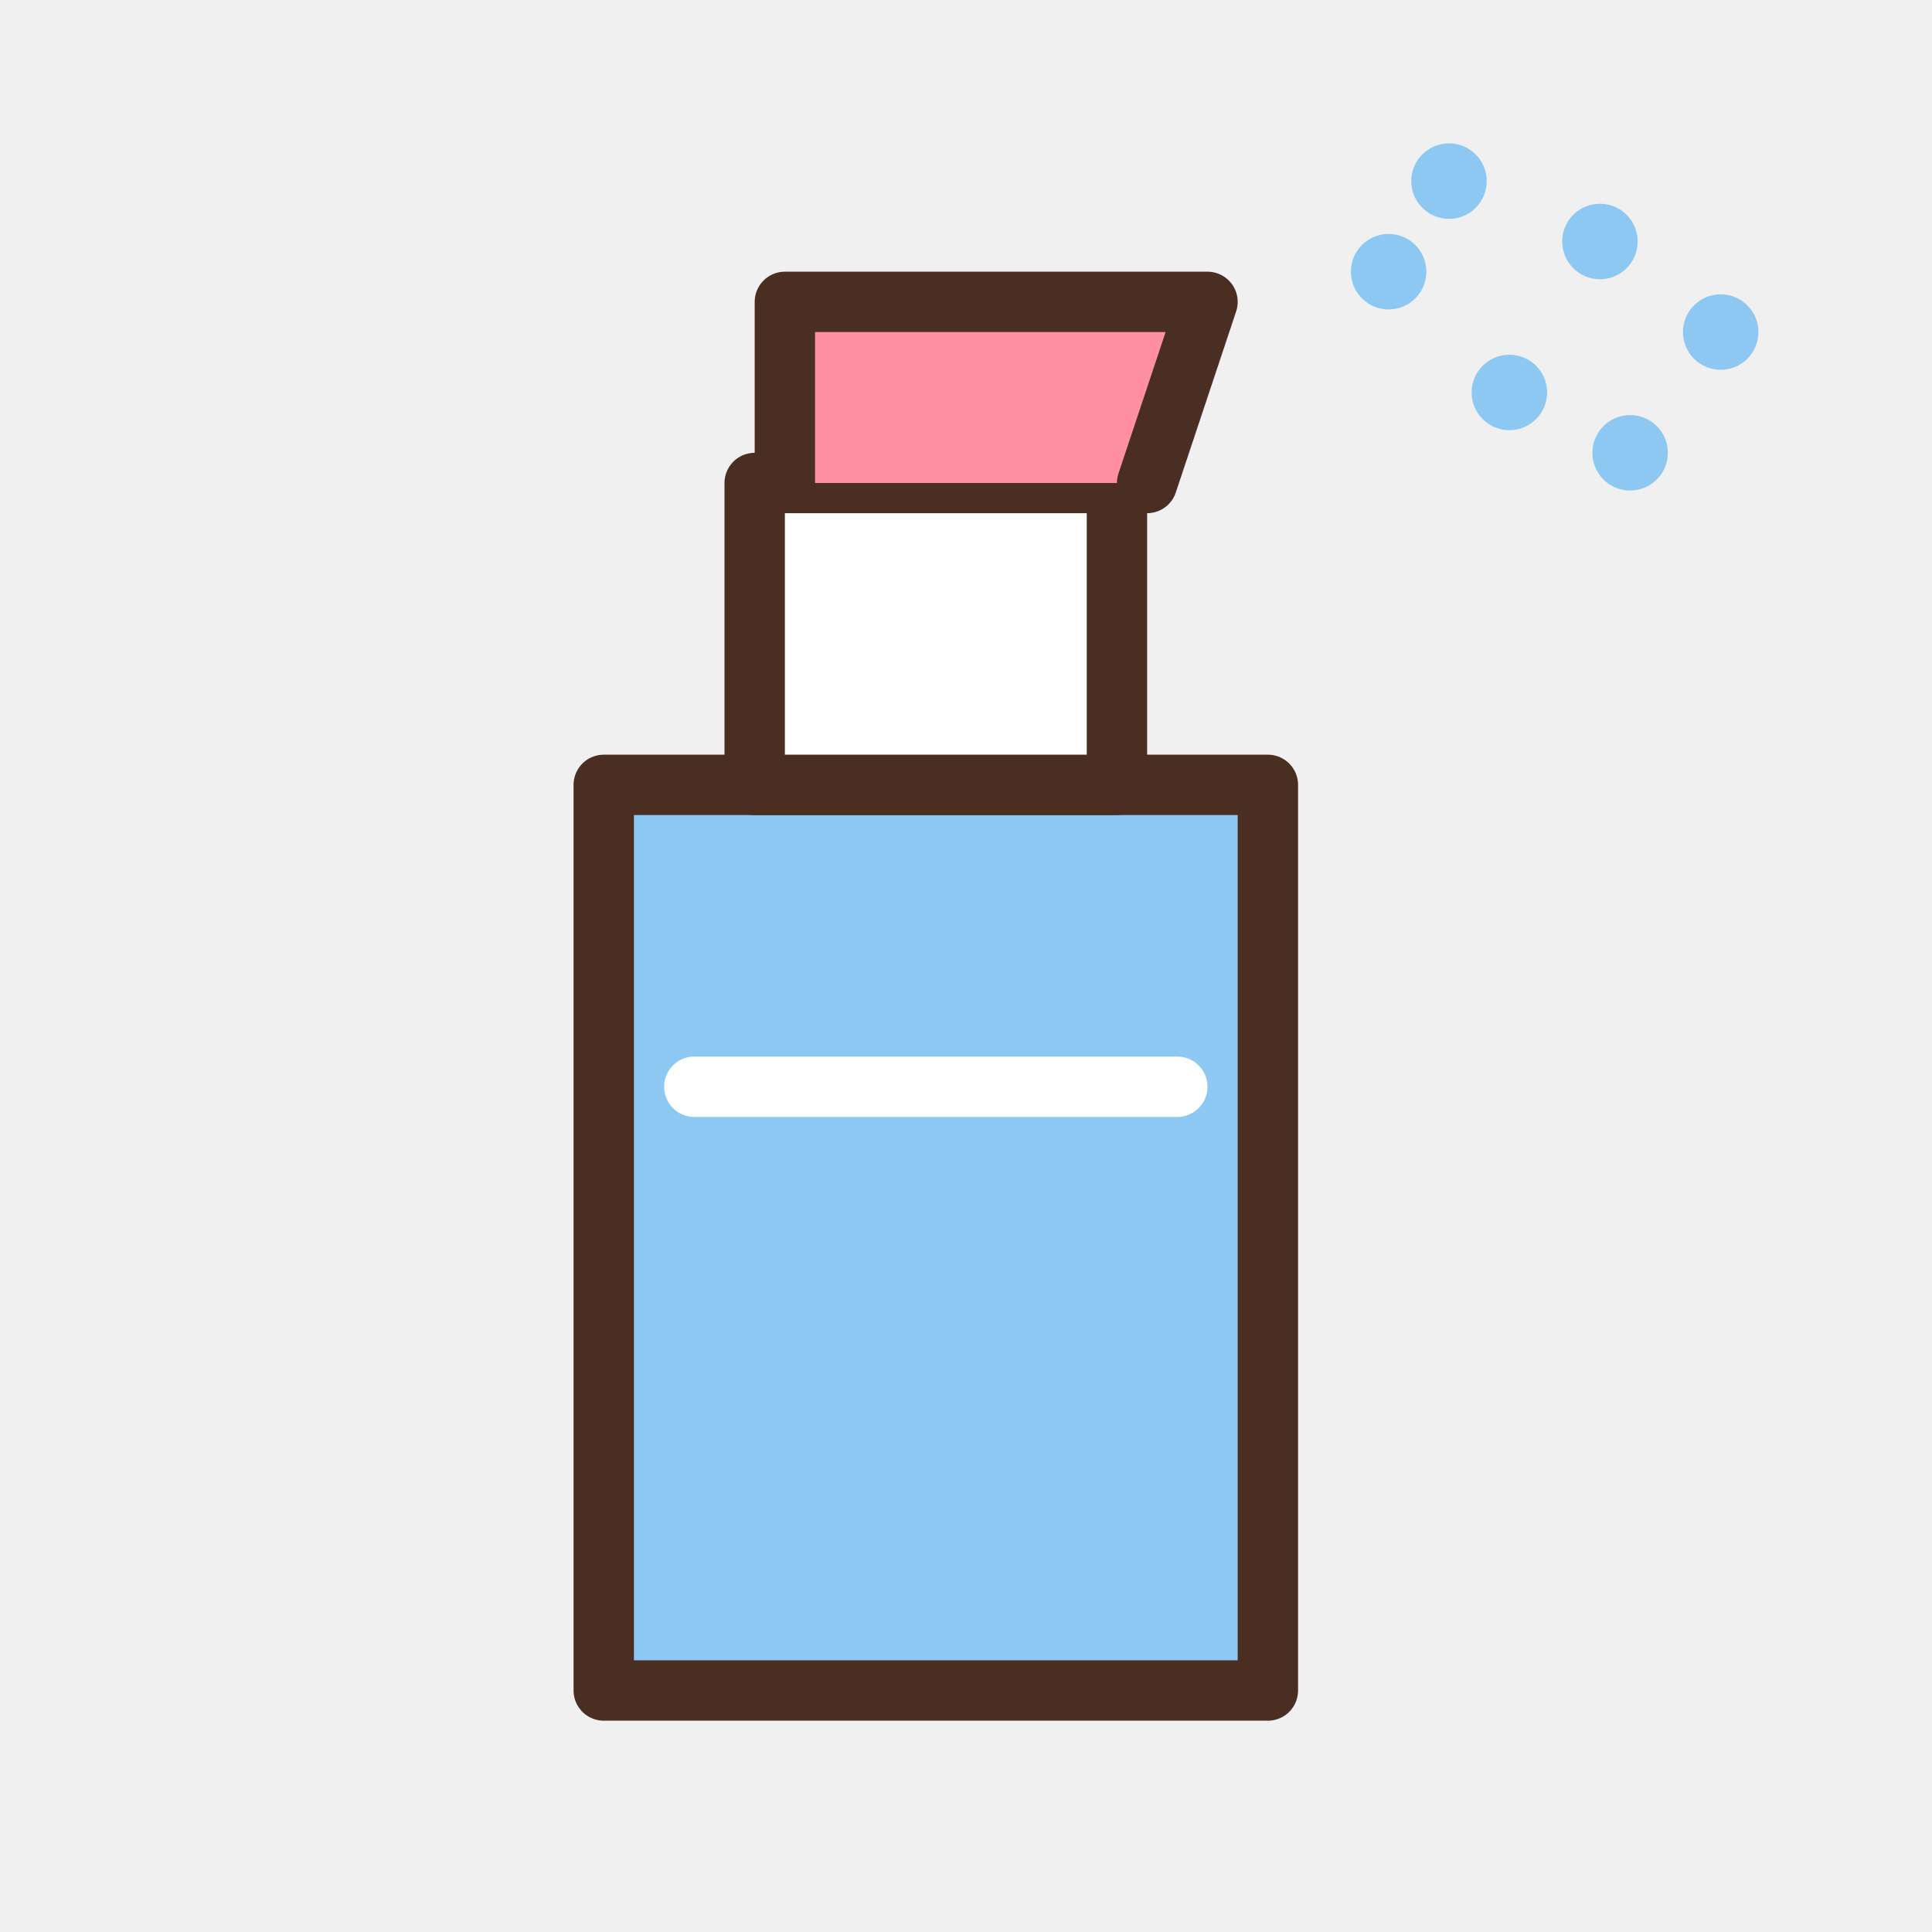
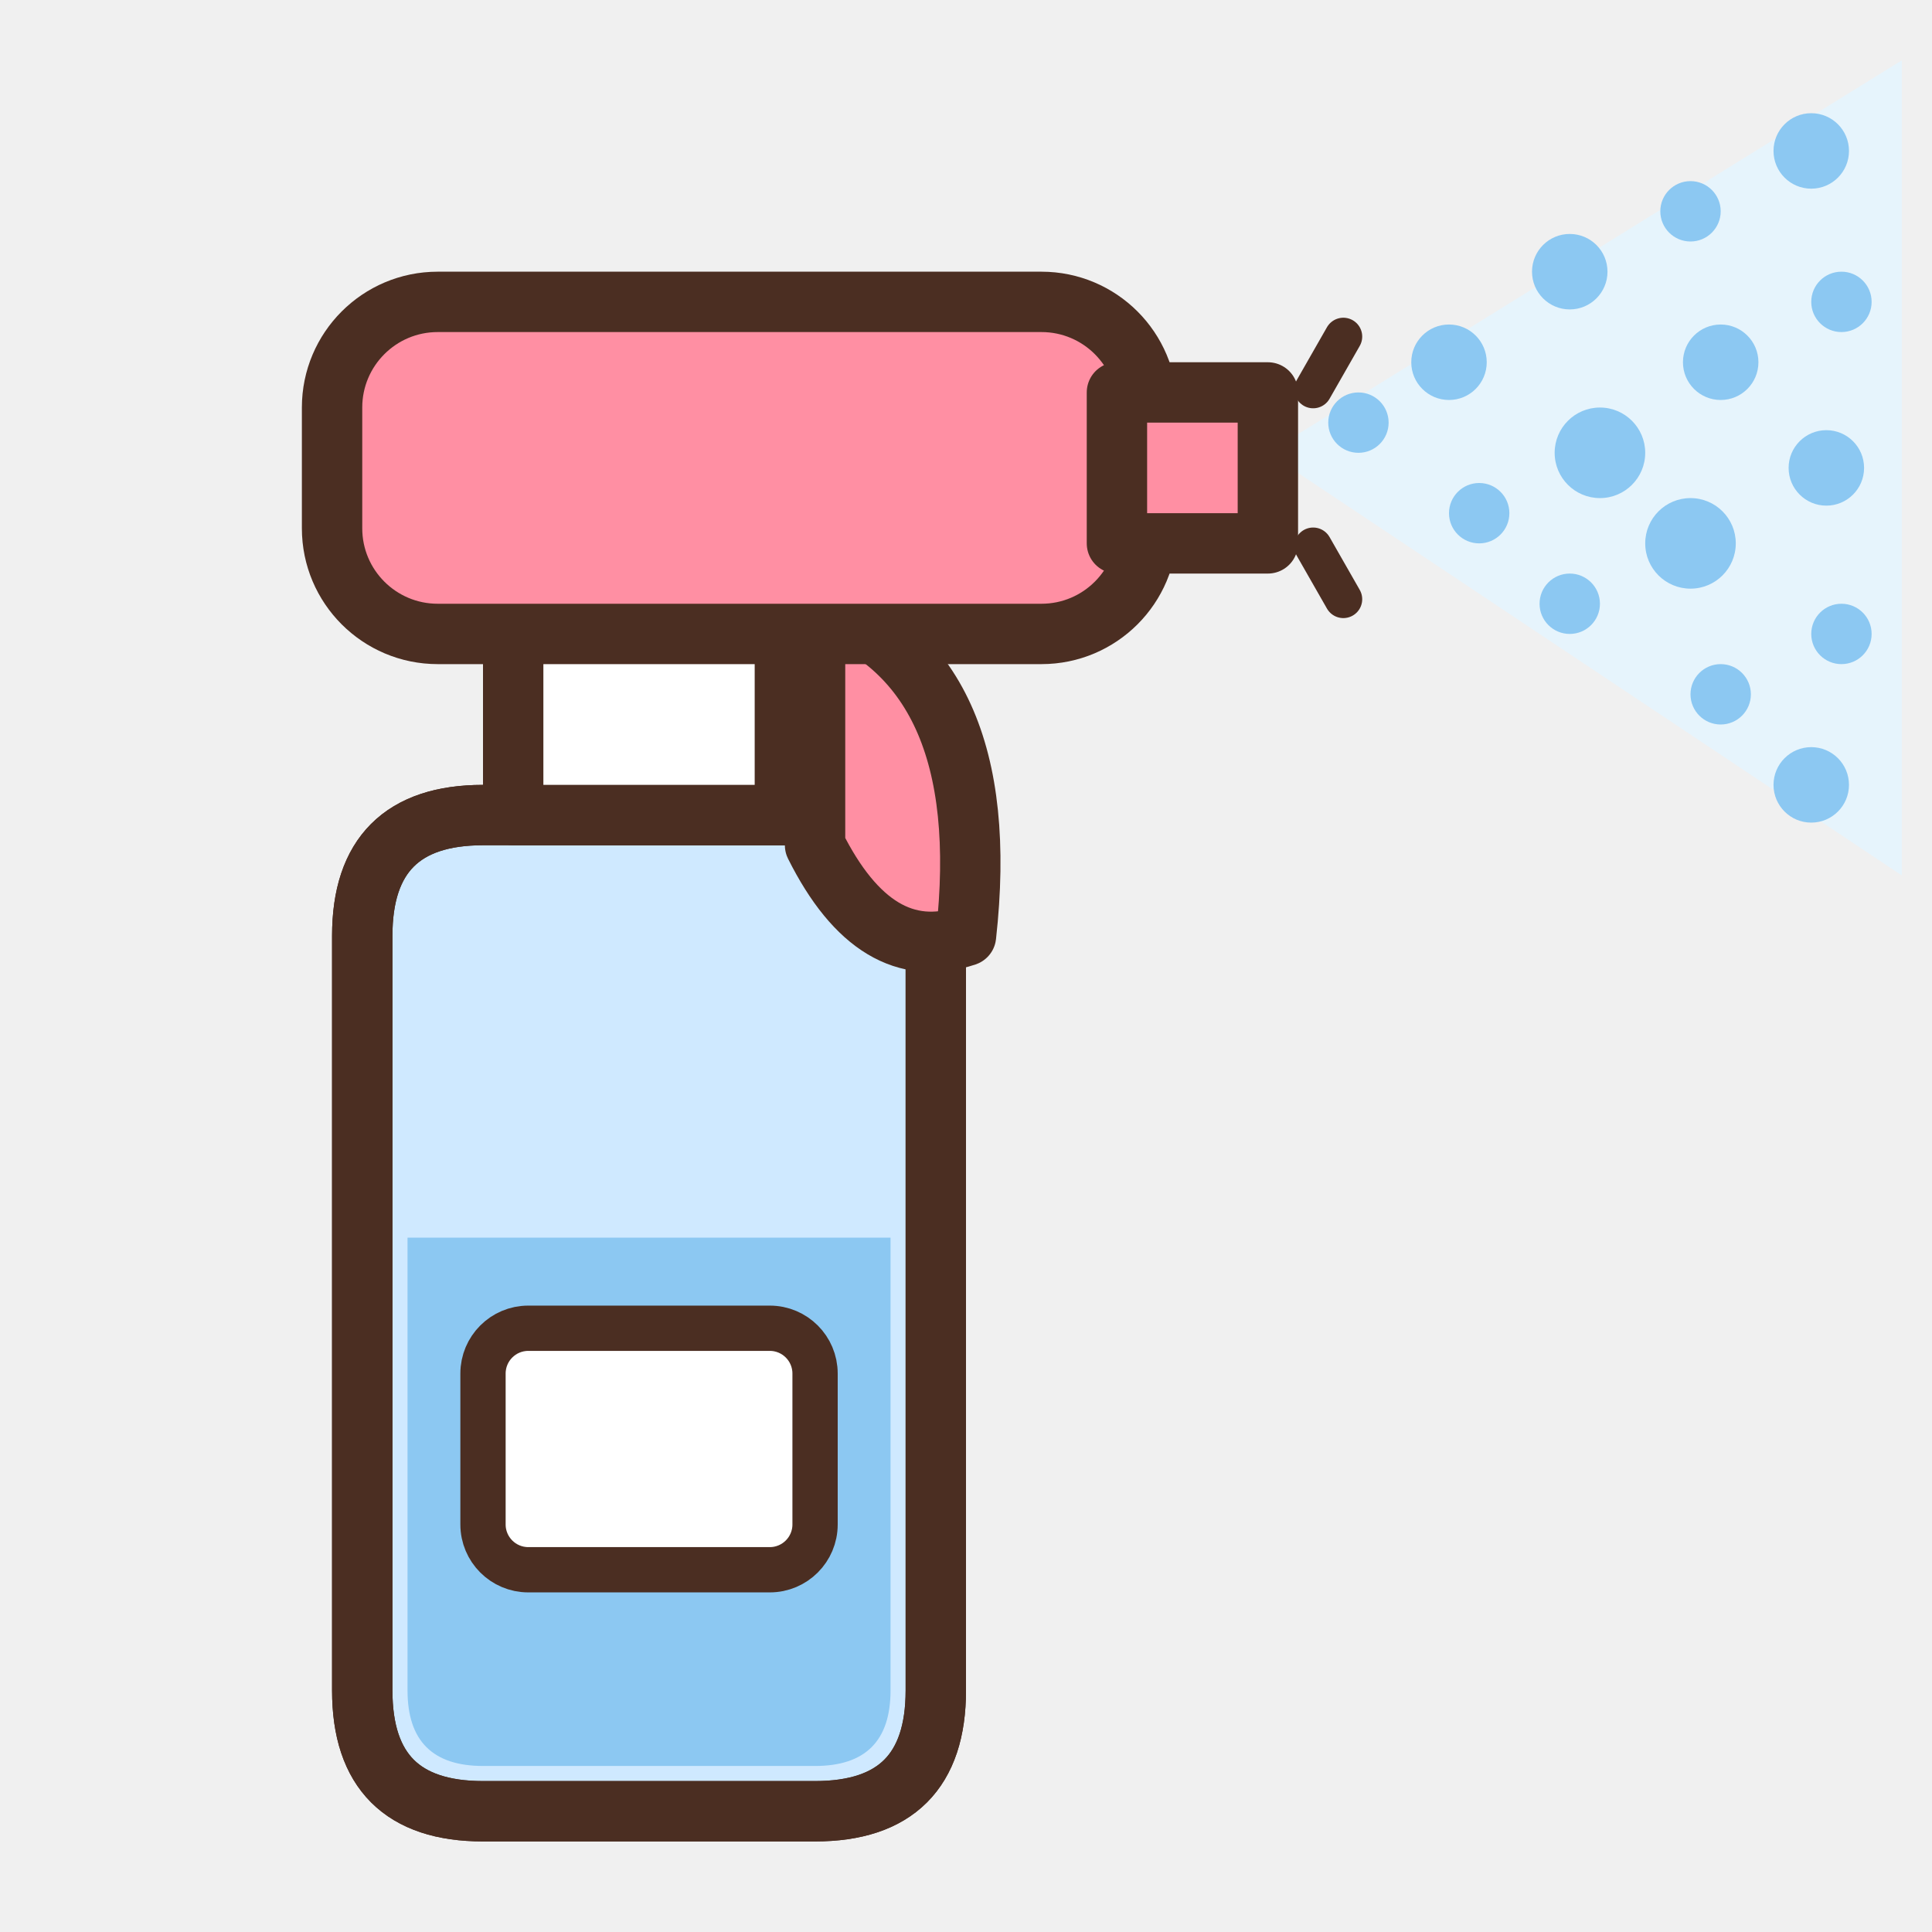
<svg xmlns="http://www.w3.org/2000/svg" viewBox="0 0 128 128">
  <g stroke="#4b2e22" stroke-width="4" stroke-linejoin="round" stroke-linecap="round">
-     <path d="M40 52h44v60H40Z" fill="#8cc8f2" />
-     <path d="M50 32h24v20H50Z" fill="#ffffff" />
-     <path d="M52 32V20h28l-4 12" fill="#ff8fa3" />
-     <path d="M46 72h32" stroke="#ffffff" stroke-width="4" />
-     <circle cx="92" cy="18" r="2.5" fill="#8cc8f2" stroke="none" />
-     <circle cx="100" cy="26" r="2.5" fill="#8cc8f2" stroke="none" />
-     <circle cx="96" cy="12" r="2.5" fill="#8cc8f2" stroke="none" />
-     <circle cx="106" cy="16" r="2.5" fill="#8cc8f2" stroke="none" />
-     <circle cx="108" cy="30" r="2.5" fill="#8cc8f2" stroke="none" />
-     <circle cx="114" cy="22" r="2.5" fill="#8cc8f2" stroke="none" />
+     <path d="M84 30L126 4v54Z" fill="#e6f4fc" stroke="none" />
+     <circle cx="90" cy="28" r="2" fill="#8cc8f2" stroke="none" />
+     <circle cx="96" cy="24" r="2.5" fill="#8cc8f2" stroke="none" />
+     <circle cx="98" cy="34" r="2" fill="#8cc8f2" stroke="none" />
+     <circle cx="104" cy="18" r="2.5" fill="#8cc8f2" stroke="none" />
+     <circle cx="106" cy="30" r="3" fill="#8cc8f2" stroke="none" />
+     <circle cx="104" cy="40" r="2" fill="#8cc8f2" stroke="none" />
+     <circle cx="112" cy="14" r="2" fill="#8cc8f2" stroke="none" />
+     <circle cx="114" cy="24" r="2.5" fill="#8cc8f2" stroke="none" />
+     <circle cx="112" cy="36" r="3" fill="#8cc8f2" stroke="none" />
+     <circle cx="114" cy="46" r="2" fill="#8cc8f2" stroke="none" />
+     <circle cx="120" cy="10" r="2.5" fill="#8cc8f2" stroke="none" />
+     <circle cx="122" cy="20" r="2" fill="#8cc8f2" stroke="none" />
+     <circle cx="121" cy="31" r="2.5" fill="#8cc8f2" stroke="none" />
+     <circle cx="122" cy="42" r="2" fill="#8cc8f2" stroke="none" />
+     <circle cx="120" cy="52" r="2.5" fill="#8cc8f2" stroke="none" />
+     <path d="M24 62q0-8 8-8h22q8 0 8 8v50q0 8-8 8H32q-8 0-8-8Z" fill="#cfe9ff" />
+     <path d="M27 82h32v30q0 5-5 5H32q-5 0-5-5Z" fill="#8cc8f2" stroke="none" />
+     <path d="M24 62q0-8 8-8h22q8 0 8 8v50q0 8-8 8H32q-8 0-8-8Z" fill="none" />
+     <rect x="32" y="88" width="22" height="16" rx="3" fill="#ffffff" stroke-width="3" />
+     <path d="M34 40h18v14H34Z" fill="#ffffff" />
+     <path d="M54 40q12 4 10 22-6 2-10-6Z" fill="#ff8fa3" />
+     <rect x="22" y="20" width="54" height="22" rx="7" fill="#ff8fa3" />
+     <path d="M74 26h10v10H74Z" fill="#ff8fa3" />
+     <path d="M87.0 25.8L89.0 22.3" stroke-width="2.5" />
+     <path d="M87.0 36.2L89.0 39.7" stroke-width="2.5" />
  </g>
</svg>
